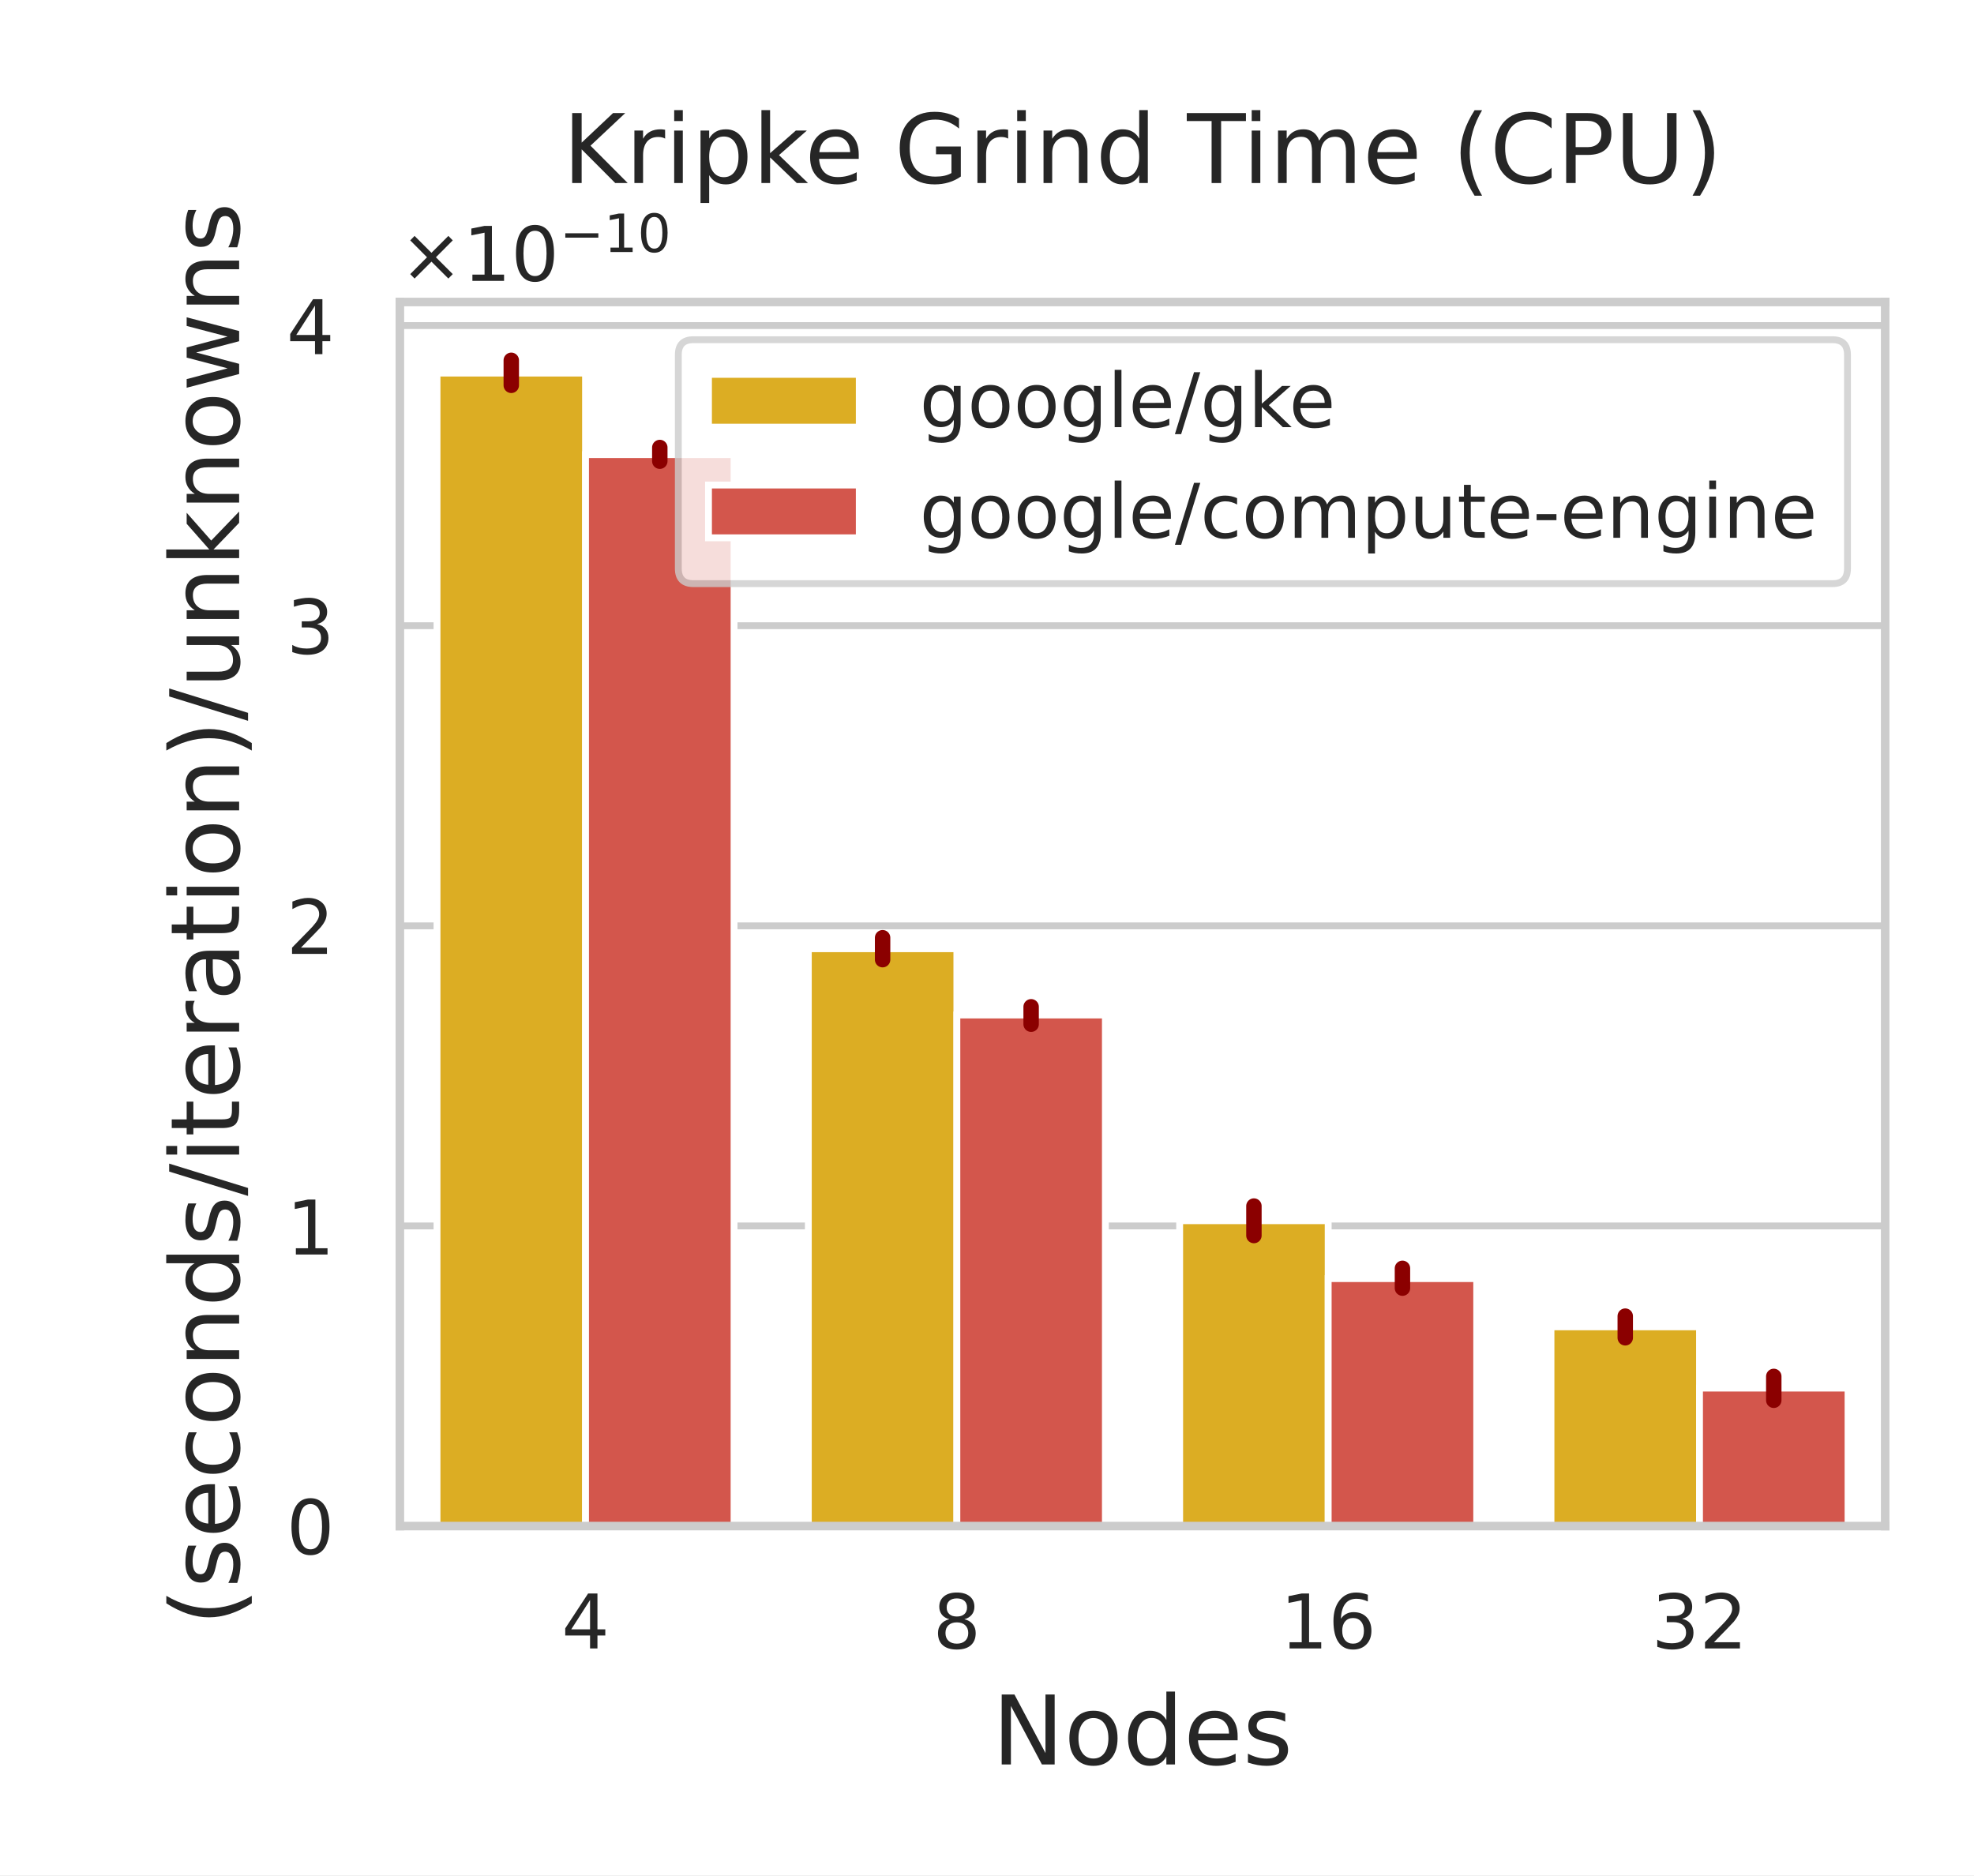
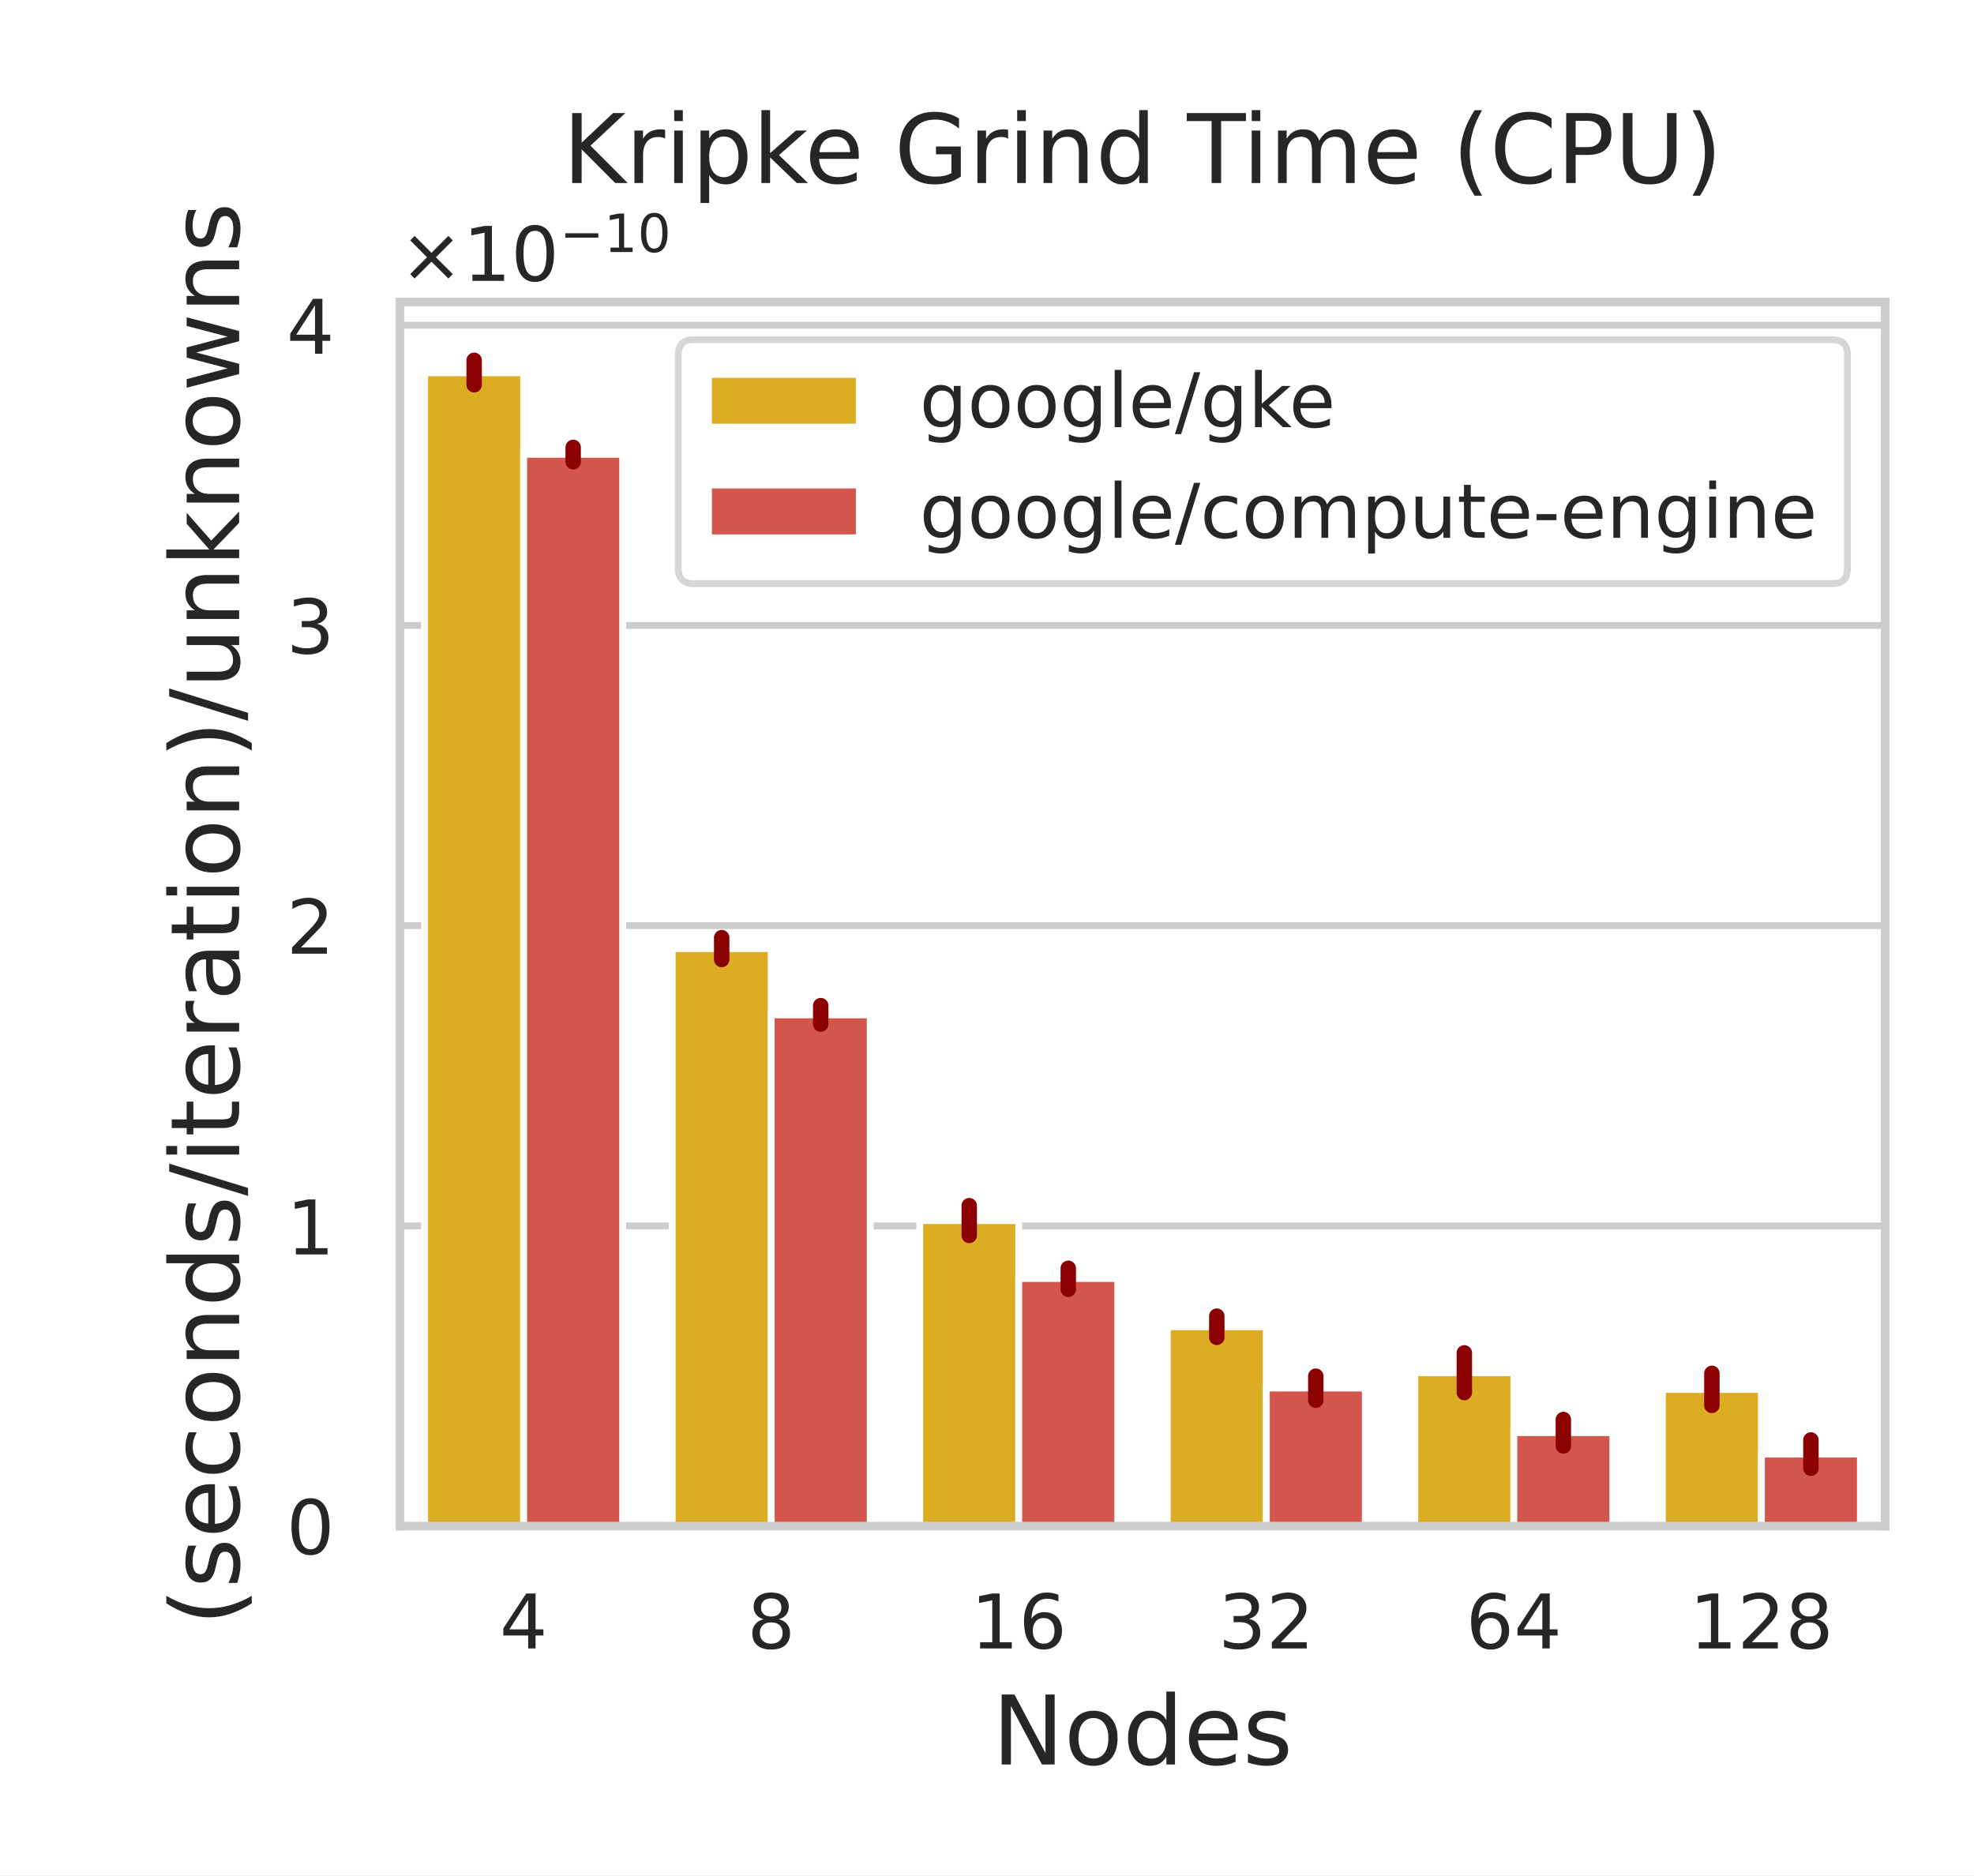
<svg xmlns="http://www.w3.org/2000/svg" xmlns:xlink="http://www.w3.org/1999/xlink" width="288pt" height="273.6pt" viewBox="0 0 288 273.6" version="1.1">
  <defs>
    <style type="text/css">*{stroke-linejoin: round; stroke-linecap: butt}</style>
  </defs>
  <g id="figure_1">
    <g id="patch_1">
      <path d="M 0 273.6  L 288 273.6  L 288 0  L 0 0  z " style="fill: #ffffff" />
    </g>
    <g id="axes_1">
      <g id="patch_2">
        <path d="M 58.341 222.66  L 275.04 222.66  L 275.04 44.064  L 58.341 44.064  z " style="fill: #ffffff" />
      </g>
      <g id="matplotlib.axis_1">
        <g id="xtick_1">
          <g id="text_1">
-             <g style="fill: #262626" transform="translate(81.92905 240.5183) scale(0.11 -0.11)">
+             <g style="fill: #262626" transform="translate(72.89993 240.5183) scale(0.11 -0.11)">
              <defs>
                <path id="DejaVuSans-34" d="M 2419 4116  L 825 1625  L 2419 1625  L 2419 4116  z M 2253 4666  L 3047 4666  L 3047 1625  L 3713 1625  L 3713 1100  L 3047 1100  L 3047 0  L 2419 0  L 2419 1100  L 313 1100  L 313 1709  L 2253 4666  z " transform="scale(0.015625)" />
              </defs>
              <use xlink:href="#DejaVuSans-34" />
            </g>
          </g>
        </g>
        <g id="xtick_2">
          <g id="text_2">
-             <g style="fill: #262626" transform="translate(136.1038 240.5183) scale(0.11 -0.11)">
+             <g style="fill: #262626" transform="translate(109.0164 240.5183) scale(0.11 -0.11)">
              <defs>
                <path id="DejaVuSans-38" d="M 2034 2216  Q 1584 2216 1326 1975  Q 1069 1734 1069 1313  Q 1069 891 1326 650  Q 1584 409 2034 409  Q 2484 409 2743 651  Q 3003 894 3003 1313  Q 3003 1734 2745 1975  Q 2488 2216 2034 2216  z M 1403 2484  Q 997 2584 770 2862  Q 544 3141 544 3541  Q 544 4100 942 4425  Q 1341 4750 2034 4750  Q 2731 4750 3128 4425  Q 3525 4100 3525 3541  Q 3525 3141 3298 2862  Q 3072 2584 2669 2484  Q 3125 2378 3379 2068  Q 3634 1759 3634 1313  Q 3634 634 3220 271  Q 2806 -91 2034 -91  Q 1263 -91 848 271  Q 434 634 434 1313  Q 434 1759 690 2068  Q 947 2378 1403 2484  z M 1172 3481  Q 1172 3119 1398 2916  Q 1625 2713 2034 2713  Q 2441 2713 2670 2916  Q 2900 3119 2900 3481  Q 2900 3844 2670 4047  Q 2441 4250 2034 4250  Q 1625 4250 1398 4047  Q 1172 3844 1172 3481  z " transform="scale(0.015625)" />
              </defs>
              <use xlink:href="#DejaVuSans-38" />
            </g>
          </g>
        </g>
        <g id="xtick_3">
          <g id="text_3">
-             <g style="fill: #262626" transform="translate(186.7791 240.5183) scale(0.11 -0.11)">
+             <g style="fill: #262626" transform="translate(141.6335 240.5183) scale(0.11 -0.11)">
              <defs>
                <path id="DejaVuSans-31" d="M 794 531  L 1825 531  L 1825 4091  L 703 3866  L 703 4441  L 1819 4666  L 2450 4666  L 2450 531  L 3481 531  L 3481 0  L 794 0  L 794 531  z " transform="scale(0.015625)" />
                <path id="DejaVuSans-36" d="M 2113 2584  Q 1688 2584 1439 2293  Q 1191 2003 1191 1497  Q 1191 994 1439 701  Q 1688 409 2113 409  Q 2538 409 2786 701  Q 3034 994 3034 1497  Q 3034 2003 2786 2293  Q 2538 2584 2113 2584  z M 3366 4563  L 3366 3988  Q 3128 4100 2886 4159  Q 2644 4219 2406 4219  Q 1781 4219 1451 3797  Q 1122 3375 1075 2522  Q 1259 2794 1537 2939  Q 1816 3084 2150 3084  Q 2853 3084 3261 2657  Q 3669 2231 3669 1497  Q 3669 778 3244 343  Q 2819 -91 2113 -91  Q 1303 -91 875 529  Q 447 1150 447 2328  Q 447 3434 972 4092  Q 1497 4750 2381 4750  Q 2619 4750 2861 4703  Q 3103 4656 3366 4563  z " transform="scale(0.015625)" />
              </defs>
              <use xlink:href="#DejaVuSans-31" />
              <use xlink:href="#DejaVuSans-36" x="63.623" />
            </g>
          </g>
        </g>
        <g id="xtick_4">
          <g id="text_4">
-             <g style="fill: #262626" transform="translate(240.9539 240.5183) scale(0.11 -0.11)">
+             <g style="fill: #262626" transform="translate(177.75 240.5183) scale(0.11 -0.11)">
              <defs>
                <path id="DejaVuSans-33" d="M 2597 2516  Q 3050 2419 3304 2112  Q 3559 1806 3559 1356  Q 3559 666 3084 287  Q 2609 -91 1734 -91  Q 1441 -91 1130 -33  Q 819 25 488 141  L 488 750  Q 750 597 1062 519  Q 1375 441 1716 441  Q 2309 441 2620 675  Q 2931 909 2931 1356  Q 2931 1769 2642 2001  Q 2353 2234 1838 2234  L 1294 2234  L 1294 2753  L 1863 2753  Q 2328 2753 2575 2939  Q 2822 3125 2822 3475  Q 2822 3834 2567 4026  Q 2313 4219 1838 4219  Q 1578 4219 1281 4162  Q 984 4106 628 3988  L 628 4550  Q 988 4650 1302 4700  Q 1616 4750 1894 4750  Q 2613 4750 3031 4423  Q 3450 4097 3450 3541  Q 3450 3153 3228 2886  Q 3006 2619 2597 2516  z " transform="scale(0.015625)" />
                <path id="DejaVuSans-32" d="M 1228 531  L 3431 531  L 3431 0  L 469 0  L 469 531  Q 828 903 1448 1529  Q 2069 2156 2228 2338  Q 2531 2678 2651 2914  Q 2772 3150 2772 3378  Q 2772 3750 2511 3984  Q 2250 4219 1831 4219  Q 1534 4219 1204 4116  Q 875 4013 500 3803  L 500 4441  Q 881 4594 1212 4672  Q 1544 4750 1819 4750  Q 2544 4750 2975 4387  Q 3406 4025 3406 3419  Q 3406 3131 3298 2873  Q 3191 2616 2906 2266  Q 2828 2175 2409 1742  Q 1991 1309 1228 531  z " transform="scale(0.015625)" />
              </defs>
              <use xlink:href="#DejaVuSans-33" />
              <use xlink:href="#DejaVuSans-32" x="63.623" />
            </g>
          </g>
        </g>
-         <g id="text_5">
+         <g id="xtick_5">
+           <g id="text_5">
+             <g style="fill: #262626" transform="translate(213.8665 240.5183) scale(0.11 -0.11)">
+               <use xlink:href="#DejaVuSans-36" />
+               <use xlink:href="#DejaVuSans-34" x="63.623" />
+             </g>
+           </g>
+         </g>
+         <g id="xtick_6">
+           <g id="text_6">
+             <g style="fill: #262626" transform="translate(246.4836 240.5183) scale(0.11 -0.11)">
+               <use xlink:href="#DejaVuSans-31" />
+               <use xlink:href="#DejaVuSans-32" x="63.623" />
+               <use xlink:href="#DejaVuSans-38" x="127.246" />
+             </g>
+           </g>
+         </g>
+         <g id="text_7">
          <g style="fill: #262626" transform="translate(144.7729 257.4438) scale(0.14 -0.14)">
            <defs>
              <path id="DejaVuSans-4e" d="M 628 4666  L 1478 4666  L 3547 763  L 3547 4666  L 4159 4666  L 4159 0  L 3309 0  L 1241 3903  L 1241 0  L 628 0  L 628 4666  z " transform="scale(0.015625)" />
              <path id="DejaVuSans-6f" d="M 1959 3097  Q 1497 3097 1228 2736  Q 959 2375 959 1747  Q 959 1119 1226 758  Q 1494 397 1959 397  Q 2419 397 2687 759  Q 2956 1122 2956 1747  Q 2956 2369 2687 2733  Q 2419 3097 1959 3097  z M 1959 3584  Q 2709 3584 3137 3096  Q 3566 2609 3566 1747  Q 3566 888 3137 398  Q 2709 -91 1959 -91  Q 1206 -91 779 398  Q 353 888 353 1747  Q 353 2609 779 3096  Q 1206 3584 1959 3584  z " transform="scale(0.015625)" />
              <path id="DejaVuSans-64" d="M 2906 2969  L 2906 4863  L 3481 4863  L 3481 0  L 2906 0  L 2906 525  Q 2725 213 2448 61  Q 2172 -91 1784 -91  Q 1150 -91 751 415  Q 353 922 353 1747  Q 353 2572 751 3078  Q 1150 3584 1784 3584  Q 2172 3584 2448 3432  Q 2725 3281 2906 2969  z M 947 1747  Q 947 1113 1208 752  Q 1469 391 1925 391  Q 2381 391 2643 752  Q 2906 1113 2906 1747  Q 2906 2381 2643 2742  Q 2381 3103 1925 3103  Q 1469 3103 1208 2742  Q 947 2381 947 1747  z " transform="scale(0.015625)" />
              <path id="DejaVuSans-65" d="M 3597 1894  L 3597 1613  L 953 1613  Q 991 1019 1311 708  Q 1631 397 2203 397  Q 2534 397 2845 478  Q 3156 559 3463 722  L 3463 178  Q 3153 47 2828 -22  Q 2503 -91 2169 -91  Q 1331 -91 842 396  Q 353 884 353 1716  Q 353 2575 817 3079  Q 1281 3584 2069 3584  Q 2775 3584 3186 3129  Q 3597 2675 3597 1894  z M 3022 2063  Q 3016 2534 2758 2815  Q 2500 3097 2075 3097  Q 1594 3097 1305 2825  Q 1016 2553 972 2059  L 3022 2063  z " transform="scale(0.015625)" />
              <path id="DejaVuSans-73" d="M 2834 3397  L 2834 2853  Q 2591 2978 2328 3040  Q 2066 3103 1784 3103  Q 1356 3103 1142 2972  Q 928 2841 928 2578  Q 928 2378 1081 2264  Q 1234 2150 1697 2047  L 1894 2003  Q 2506 1872 2764 1633  Q 3022 1394 3022 966  Q 3022 478 2636 193  Q 2250 -91 1575 -91  Q 1294 -91 989 -36  Q 684 19 347 128  L 347 722  Q 666 556 975 473  Q 1284 391 1588 391  Q 1994 391 2212 530  Q 2431 669 2431 922  Q 2431 1156 2273 1281  Q 2116 1406 1581 1522  L 1381 1569  Q 847 1681 609 1914  Q 372 2147 372 2553  Q 372 3047 722 3315  Q 1072 3584 1716 3584  Q 2034 3584 2315 3537  Q 2597 3491 2834 3397  z " transform="scale(0.015625)" />
            </defs>
            <use xlink:href="#DejaVuSans-4e" />
            <use xlink:href="#DejaVuSans-6f" x="74.805" />
            <use xlink:href="#DejaVuSans-64" x="135.986" />
            <use xlink:href="#DejaVuSans-65" x="199.463" />
            <use xlink:href="#DejaVuSans-73" x="260.986" />
          </g>
        </g>
      </g>
      <g id="matplotlib.axis_2">
        <g id="ytick_1">
          <g id="line2d_1">
-             <path d="M 58.341 222.66  L 275.04 222.66  " clip-path="url(#pf43015c50b)" style="fill: none; stroke: #cccccc; stroke-linecap: round" />
-           </g>
-           <g id="text_6">
+             <path d="M 58.341 222.66  L 275.04 222.66  " clip-path="url(#p3fa0ce074c)" style="fill: none; stroke: #cccccc; stroke-linecap: round" />
+           </g>
+           <g id="text_8">
            <g style="fill: #262626" transform="translate(41.80106 226.8391) scale(0.11 -0.11)">
              <defs>
                <path id="DejaVuSans-30" d="M 2034 4250  Q 1547 4250 1301 3770  Q 1056 3291 1056 2328  Q 1056 1369 1301 889  Q 1547 409 2034 409  Q 2525 409 2770 889  Q 3016 1369 3016 2328  Q 3016 3291 2770 3770  Q 2525 4250 2034 4250  z M 2034 4750  Q 2819 4750 3233 4129  Q 3647 3509 3647 2328  Q 3647 1150 3233 529  Q 2819 -91 2034 -91  Q 1250 -91 836 529  Q 422 1150 422 2328  Q 422 3509 836 4129  Q 1250 4750 2034 4750  z " transform="scale(0.015625)" />
              </defs>
              <use xlink:href="#DejaVuSans-30" transform="translate(0 0.78125)" />
            </g>
          </g>
        </g>
        <g id="ytick_2">
          <g id="line2d_2">
-             <path d="M 58.341 178.87  L 275.04 178.87  " clip-path="url(#pf43015c50b)" style="fill: none; stroke: #cccccc; stroke-linecap: round" />
-           </g>
-           <g id="text_7">
-             <g style="fill: #262626" transform="translate(41.80106 183.0496) scale(0.11 -0.11)">
+             <path d="M 58.341 178.858  L 275.04 178.858  " clip-path="url(#p3fa0ce074c)" style="fill: none; stroke: #cccccc; stroke-linecap: round" />
+           </g>
+           <g id="text_9">
+             <g style="fill: #262626" transform="translate(41.80106 183.037) scale(0.11 -0.11)">
              <use xlink:href="#DejaVuSans-31" transform="translate(0 0.09375)" />
            </g>
          </g>
        </g>
        <g id="ytick_3">
          <g id="line2d_3">
-             <path d="M 58.341 135.081  L 275.04 135.081  " clip-path="url(#pf43015c50b)" style="fill: none; stroke: #cccccc; stroke-linecap: round" />
-           </g>
-           <g id="text_8">
-             <g style="fill: #262626" transform="translate(41.80106 139.26) scale(0.11 -0.11)">
+             <path d="M 58.341 135.056  L 275.04 135.056  " clip-path="url(#p3fa0ce074c)" style="fill: none; stroke: #cccccc; stroke-linecap: round" />
+           </g>
+           <g id="text_10">
+             <g style="fill: #262626" transform="translate(41.80106 139.2348) scale(0.11 -0.11)">
              <use xlink:href="#DejaVuSans-32" transform="translate(0 0.78125)" />
            </g>
          </g>
        </g>
        <g id="ytick_4">
          <g id="line2d_4">
-             <path d="M 58.341 91.291  L 275.04 91.291  " clip-path="url(#pf43015c50b)" style="fill: none; stroke: #cccccc; stroke-linecap: round" />
-           </g>
-           <g id="text_9">
-             <g style="fill: #262626" transform="translate(41.80106 95.47042) scale(0.11 -0.11)">
+             <path d="M 58.341 91.254  L 275.04 91.254  " clip-path="url(#p3fa0ce074c)" style="fill: none; stroke: #cccccc; stroke-linecap: round" />
+           </g>
+           <g id="text_11">
+             <g style="fill: #262626" transform="translate(41.80106 95.43269) scale(0.11 -0.11)">
              <use xlink:href="#DejaVuSans-33" transform="translate(0 0.78125)" />
            </g>
          </g>
        </g>
        <g id="ytick_5">
          <g id="line2d_5">
-             <path d="M 58.341 47.502  L 275.04 47.502  " clip-path="url(#pf43015c50b)" style="fill: none; stroke: #cccccc; stroke-linecap: round" />
-           </g>
-           <g id="text_10">
-             <g style="fill: #262626" transform="translate(41.80106 51.68084) scale(0.11 -0.11)">
+             <path d="M 58.341 47.451  L 275.04 47.451  " clip-path="url(#p3fa0ce074c)" style="fill: none; stroke: #cccccc; stroke-linecap: round" />
+           </g>
+           <g id="text_12">
+             <g style="fill: #262626" transform="translate(41.80106 51.63055) scale(0.11 -0.11)">
              <use xlink:href="#DejaVuSans-34" transform="translate(0 0.09375)" />
            </g>
          </g>
        </g>
-         <g id="text_11">
+         <g id="text_13">
          <g style="fill: #262626" transform="translate(34.8895 237.1775) rotate(-90) scale(0.14 -0.14)">
            <defs>
              <path id="DejaVuSans-28" d="M 1984 4856  Q 1566 4138 1362 3434  Q 1159 2731 1159 2009  Q 1159 1288 1364 580  Q 1569 -128 1984 -844  L 1484 -844  Q 1016 -109 783 600  Q 550 1309 550 2009  Q 550 2706 781 3412  Q 1013 4119 1484 4856  L 1984 4856  z " transform="scale(0.015625)" />
              <path id="DejaVuSans-63" d="M 3122 3366  L 3122 2828  Q 2878 2963 2633 3030  Q 2388 3097 2138 3097  Q 1578 3097 1268 2742  Q 959 2388 959 1747  Q 959 1106 1268 751  Q 1578 397 2138 397  Q 2388 397 2633 464  Q 2878 531 3122 666  L 3122 134  Q 2881 22 2623 -34  Q 2366 -91 2075 -91  Q 1284 -91 818 406  Q 353 903 353 1747  Q 353 2603 823 3093  Q 1294 3584 2113 3584  Q 2378 3584 2631 3529  Q 2884 3475 3122 3366  z " transform="scale(0.015625)" />
              <path id="DejaVuSans-6e" d="M 3513 2113  L 3513 0  L 2938 0  L 2938 2094  Q 2938 2591 2744 2837  Q 2550 3084 2163 3084  Q 1697 3084 1428 2787  Q 1159 2491 1159 1978  L 1159 0  L 581 0  L 581 3500  L 1159 3500  L 1159 2956  Q 1366 3272 1645 3428  Q 1925 3584 2291 3584  Q 2894 3584 3203 3211  Q 3513 2838 3513 2113  z " transform="scale(0.015625)" />
              <path id="DejaVuSans-2f" d="M 1625 4666  L 2156 4666  L 531 -594  L 0 -594  L 1625 4666  z " transform="scale(0.015625)" />
              <path id="DejaVuSans-69" d="M 603 3500  L 1178 3500  L 1178 0  L 603 0  L 603 3500  z M 603 4863  L 1178 4863  L 1178 4134  L 603 4134  L 603 4863  z " transform="scale(0.015625)" />
              <path id="DejaVuSans-74" d="M 1172 4494  L 1172 3500  L 2356 3500  L 2356 3053  L 1172 3053  L 1172 1153  Q 1172 725 1289 603  Q 1406 481 1766 481  L 2356 481  L 2356 0  L 1766 0  Q 1100 0 847 248  Q 594 497 594 1153  L 594 3053  L 172 3053  L 172 3500  L 594 3500  L 594 4494  L 1172 4494  z " transform="scale(0.015625)" />
              <path id="DejaVuSans-72" d="M 2631 2963  Q 2534 3019 2420 3045  Q 2306 3072 2169 3072  Q 1681 3072 1420 2755  Q 1159 2438 1159 1844  L 1159 0  L 581 0  L 581 3500  L 1159 3500  L 1159 2956  Q 1341 3275 1631 3429  Q 1922 3584 2338 3584  Q 2397 3584 2469 3576  Q 2541 3569 2628 3553  L 2631 2963  z " transform="scale(0.015625)" />
              <path id="DejaVuSans-61" d="M 2194 1759  Q 1497 1759 1228 1600  Q 959 1441 959 1056  Q 959 750 1161 570  Q 1363 391 1709 391  Q 2188 391 2477 730  Q 2766 1069 2766 1631  L 2766 1759  L 2194 1759  z M 3341 1997  L 3341 0  L 2766 0  L 2766 531  Q 2569 213 2275 61  Q 1981 -91 1556 -91  Q 1019 -91 701 211  Q 384 513 384 1019  Q 384 1609 779 1909  Q 1175 2209 1959 2209  L 2766 2209  L 2766 2266  Q 2766 2663 2505 2880  Q 2244 3097 1772 3097  Q 1472 3097 1187 3025  Q 903 2953 641 2809  L 641 3341  Q 956 3463 1253 3523  Q 1550 3584 1831 3584  Q 2591 3584 2966 3190  Q 3341 2797 3341 1997  z " transform="scale(0.015625)" />
              <path id="DejaVuSans-29" d="M 513 4856  L 1013 4856  Q 1481 4119 1714 3412  Q 1947 2706 1947 2009  Q 1947 1309 1714 600  Q 1481 -109 1013 -844  L 513 -844  Q 928 -128 1133 580  Q 1338 1288 1338 2009  Q 1338 2731 1133 3434  Q 928 4138 513 4856  z " transform="scale(0.015625)" />
              <path id="DejaVuSans-75" d="M 544 1381  L 544 3500  L 1119 3500  L 1119 1403  Q 1119 906 1312 657  Q 1506 409 1894 409  Q 2359 409 2629 706  Q 2900 1003 2900 1516  L 2900 3500  L 3475 3500  L 3475 0  L 2900 0  L 2900 538  Q 2691 219 2414 64  Q 2138 -91 1772 -91  Q 1169 -91 856 284  Q 544 659 544 1381  z M 1991 3584  L 1991 3584  z " transform="scale(0.015625)" />
              <path id="DejaVuSans-6b" d="M 581 4863  L 1159 4863  L 1159 1991  L 2875 3500  L 3609 3500  L 1753 1863  L 3688 0  L 2938 0  L 1159 1709  L 1159 0  L 581 0  L 581 4863  z " transform="scale(0.015625)" />
              <path id="DejaVuSans-77" d="M 269 3500  L 844 3500  L 1563 769  L 2278 3500  L 2956 3500  L 3675 769  L 4391 3500  L 4966 3500  L 4050 0  L 3372 0  L 2619 2869  L 1863 0  L 1184 0  L 269 3500  z " transform="scale(0.015625)" />
            </defs>
            <use xlink:href="#DejaVuSans-28" />
            <use xlink:href="#DejaVuSans-73" x="39.014" />
            <use xlink:href="#DejaVuSans-65" x="91.113" />
            <use xlink:href="#DejaVuSans-63" x="152.637" />
            <use xlink:href="#DejaVuSans-6f" x="207.617" />
            <use xlink:href="#DejaVuSans-6e" x="268.799" />
            <use xlink:href="#DejaVuSans-64" x="332.178" />
            <use xlink:href="#DejaVuSans-73" x="395.654" />
            <use xlink:href="#DejaVuSans-2f" x="447.754" />
            <use xlink:href="#DejaVuSans-69" x="481.445" />
            <use xlink:href="#DejaVuSans-74" x="509.229" />
            <use xlink:href="#DejaVuSans-65" x="548.438" />
            <use xlink:href="#DejaVuSans-72" x="609.961" />
            <use xlink:href="#DejaVuSans-61" x="651.074" />
            <use xlink:href="#DejaVuSans-74" x="712.354" />
            <use xlink:href="#DejaVuSans-69" x="751.562" />
            <use xlink:href="#DejaVuSans-6f" x="779.346" />
            <use xlink:href="#DejaVuSans-6e" x="840.527" />
            <use xlink:href="#DejaVuSans-29" x="903.906" />
            <use xlink:href="#DejaVuSans-2f" x="942.92" />
            <use xlink:href="#DejaVuSans-75" x="976.611" />
            <use xlink:href="#DejaVuSans-6e" x="1039.99" />
            <use xlink:href="#DejaVuSans-6b" x="1103.369" />
            <use xlink:href="#DejaVuSans-6e" x="1161.279" />
            <use xlink:href="#DejaVuSans-6f" x="1224.658" />
            <use xlink:href="#DejaVuSans-77" x="1285.84" />
            <use xlink:href="#DejaVuSans-6e" x="1367.627" />
            <use xlink:href="#DejaVuSans-73" x="1431.006" />
          </g>
        </g>
-         <g id="text_12">
+         <g id="text_14">
          <g style="fill: #262626" transform="translate(58.34106 41.064) scale(0.11 -0.11)">
            <defs>
              <path id="DejaVuSans-d7" d="M 4488 3438  L 3059 2003  L 4488 575  L 4116 197  L 2681 1631  L 1247 197  L 878 575  L 2303 2003  L 878 3438  L 1247 3816  L 2681 2381  L 4116 3816  L 4488 3438  z " transform="scale(0.015625)" />
              <path id="DejaVuSans-2212" d="M 678 2272  L 4684 2272  L 4684 1741  L 678 1741  L 678 2272  z " transform="scale(0.015625)" />
            </defs>
            <use xlink:href="#DejaVuSans-d7" transform="translate(0 0.765625)" />
            <use xlink:href="#DejaVuSans-31" transform="translate(83.78906 0.765625)" />
            <use xlink:href="#DejaVuSans-30" transform="translate(147.4121 0.765625)" />
            <use xlink:href="#DejaVuSans-2212" transform="translate(211.9922 39.04688) scale(0.7)" />
            <use xlink:href="#DejaVuSans-31" transform="translate(270.6445 39.04688) scale(0.7)" />
            <use xlink:href="#DejaVuSans-30" transform="translate(315.1807 39.04688) scale(0.7)" />
          </g>
        </g>
      </g>
      <g id="patch_3">
-         <path d="M 63.759 222.66  L 85.428 222.66  L 85.428 54.437  L 63.759 54.437  z " clip-path="url(#pf43015c50b)" style="fill: #dcad23; stroke: #ffffff; stroke-linejoin: miter" />
+         <path d="M 61.953 222.66  L 76.399 222.66  L 76.399 54.388  L 61.953 54.388  z " clip-path="url(#p3fa0ce074c)" style="fill: #dcad23; stroke: #ffffff; stroke-linejoin: miter" />
      </g>
      <g id="patch_4">
-         <path d="M 117.933 222.66  L 139.603 222.66  L 139.603 138.424  L 117.933 138.424  z " clip-path="url(#pf43015c50b)" style="fill: #dcad23; stroke: #ffffff; stroke-linejoin: miter" />
+         <path d="M 98.069 222.66  L 112.516 222.66  L 112.516 138.4  L 98.069 138.4  z " clip-path="url(#p3fa0ce074c)" style="fill: #dcad23; stroke: #ffffff; stroke-linejoin: miter" />
      </g>
      <g id="patch_5">
-         <path d="M 172.108 222.66  L 193.778 222.66  L 193.778 178.103  L 172.108 178.103  z " clip-path="url(#pf43015c50b)" style="fill: #dcad23; stroke: #ffffff; stroke-linejoin: miter" />
+         <path d="M 134.186 222.66  L 148.632 222.66  L 148.632 178.09  L 134.186 178.09  z " clip-path="url(#p3fa0ce074c)" style="fill: #dcad23; stroke: #ffffff; stroke-linejoin: miter" />
      </g>
      <g id="patch_6">
-         <path d="M 226.283 222.66  L 247.953 222.66  L 247.953 193.592  L 226.283 193.592  z " clip-path="url(#pf43015c50b)" style="fill: #dcad23; stroke: #ffffff; stroke-linejoin: miter" />
+         <path d="M 170.302 222.66  L 184.749 222.66  L 184.749 193.583  L 170.302 193.583  z " clip-path="url(#p3fa0ce074c)" style="fill: #dcad23; stroke: #ffffff; stroke-linejoin: miter" />
      </g>
      <g id="patch_7">
-         <path d="M 85.428 222.66  L 107.098 222.66  L 107.098 66.329  L 85.428 66.329  z " clip-path="url(#pf43015c50b)" style="fill: #d3564c; stroke: #ffffff; stroke-linejoin: miter" />
+         <path d="M 206.419 222.66  L 220.865 222.66  L 220.865 200.28  L 206.419 200.28  z " clip-path="url(#p3fa0ce074c)" style="fill: #dcad23; stroke: #ffffff; stroke-linejoin: miter" />
      </g>
      <g id="patch_8">
-         <path d="M 139.603 222.66  L 161.273 222.66  L 161.273 148.089  L 139.603 148.089  z " clip-path="url(#pf43015c50b)" style="fill: #d3564c; stroke: #ffffff; stroke-linejoin: miter" />
+         <path d="M 242.535 222.66  L 256.982 222.66  L 256.982 202.725  L 242.535 202.725  z " clip-path="url(#p3fa0ce074c)" style="fill: #dcad23; stroke: #ffffff; stroke-linejoin: miter" />
      </g>
      <g id="patch_9">
-         <path d="M 193.778 222.66  L 215.448 222.66  L 215.448 186.552  L 193.778 186.552  z " clip-path="url(#pf43015c50b)" style="fill: #d3564c; stroke: #ffffff; stroke-linejoin: miter" />
+         <path d="M 76.399 222.66  L 90.846 222.66  L 90.846 66.284  L 76.399 66.284  z " clip-path="url(#p3fa0ce074c)" style="fill: #d3564c; stroke: #ffffff; stroke-linejoin: miter" />
      </g>
      <g id="patch_10">
-         <path d="M 247.953 222.66  L 269.623 222.66  L 269.623 202.529  L 247.953 202.529  z " clip-path="url(#pf43015c50b)" style="fill: #d3564c; stroke: #ffffff; stroke-linejoin: miter" />
+         <path d="M 112.516 222.66  L 126.962 222.66  L 126.962 148.068  L 112.516 148.068  z " clip-path="url(#p3fa0ce074c)" style="fill: #d3564c; stroke: #ffffff; stroke-linejoin: miter" />
      </g>
      <g id="patch_11">
-         <path d="M 85.428 222.66  L 85.428 222.66  L 85.428 222.66  L 85.428 222.66  z " clip-path="url(#pf43015c50b)" style="fill: #dcad23; stroke: #ffffff; stroke-linejoin: miter" />
+         <path d="M 148.632 222.66  L 163.079 222.66  L 163.079 186.541  L 148.632 186.541  z " clip-path="url(#p3fa0ce074c)" style="fill: #d3564c; stroke: #ffffff; stroke-linejoin: miter" />
      </g>
      <g id="patch_12">
-         <path d="M 85.428 222.66  L 85.428 222.66  L 85.428 222.66  L 85.428 222.66  z " clip-path="url(#pf43015c50b)" style="fill: #d3564c; stroke: #ffffff; stroke-linejoin: miter" />
+         <path d="M 184.749 222.66  L 199.195 222.66  L 199.195 202.523  L 184.749 202.523  z " clip-path="url(#p3fa0ce074c)" style="fill: #d3564c; stroke: #ffffff; stroke-linejoin: miter" />
+       </g>
+       <g id="patch_13">
+         <path d="M 220.865 222.66  L 235.312 222.66  L 235.312 209.029  L 220.865 209.029  z " clip-path="url(#p3fa0ce074c)" style="fill: #d3564c; stroke: #ffffff; stroke-linejoin: miter" />
+       </g>
+       <g id="patch_14">
+         <path d="M 256.982 222.66  L 271.428 222.66  L 271.428 212.157  L 256.982 212.157  z " clip-path="url(#p3fa0ce074c)" style="fill: #d3564c; stroke: #ffffff; stroke-linejoin: miter" />
+       </g>
+       <g id="patch_15">
+         <path d="M 76.399 222.66  L 76.399 222.66  L 76.399 222.66  L 76.399 222.66  z " clip-path="url(#p3fa0ce074c)" style="fill: #dcad23; stroke: #ffffff; stroke-linejoin: miter" />
+       </g>
+       <g id="patch_16">
+         <path d="M 76.399 222.66  L 76.399 222.66  L 76.399 222.66  L 76.399 222.66  z " clip-path="url(#p3fa0ce074c)" style="fill: #d3564c; stroke: #ffffff; stroke-linejoin: miter" />
      </g>
      <g id="line2d_6">
-         <path d="M 74.593 56.222  L 74.593 52.569  " clip-path="url(#pf43015c50b)" style="fill: none; stroke: #8b0000; stroke-width: 2.25; stroke-linecap: round" />
+         <path d="M 69.176 56.141  L 69.176 52.569  " clip-path="url(#p3fa0ce074c)" style="fill: none; stroke: #8b0000; stroke-width: 2.25; stroke-linecap: round" />
      </g>
      <g id="line2d_7">
-         <path d="M 128.768 140.018  L 128.768 136.817  " clip-path="url(#pf43015c50b)" style="fill: none; stroke: #8b0000; stroke-width: 2.25; stroke-linecap: round" />
+         <path d="M 105.292 139.992  L 105.292 136.801  " clip-path="url(#p3fa0ce074c)" style="fill: none; stroke: #8b0000; stroke-width: 2.25; stroke-linecap: round" />
      </g>
      <g id="line2d_8">
-         <path d="M 182.943 180.27  L 182.943 175.966  " clip-path="url(#pf43015c50b)" style="fill: none; stroke: #8b0000; stroke-width: 2.25; stroke-linecap: round" />
+         <path d="M 141.409 180.259  L 141.409 175.911  " clip-path="url(#p3fa0ce074c)" style="fill: none; stroke: #8b0000; stroke-width: 2.25; stroke-linecap: round" />
      </g>
      <g id="line2d_9">
-         <path d="M 237.118 195.19  L 237.118 192.027  " clip-path="url(#pf43015c50b)" style="fill: none; stroke: #8b0000; stroke-width: 2.25; stroke-linecap: round" />
+         <path d="M 177.525 195.123  L 177.525 192.03  " clip-path="url(#p3fa0ce074c)" style="fill: none; stroke: #8b0000; stroke-width: 2.25; stroke-linecap: round" />
      </g>
      <g id="line2d_10">
-         <path d="M 96.263 67.291  L 96.263 65.29  " clip-path="url(#pf43015c50b)" style="fill: none; stroke: #8b0000; stroke-width: 2.25; stroke-linecap: round" />
+         <path d="M 213.642 203.178  L 213.642 197.388  " clip-path="url(#p3fa0ce074c)" style="fill: none; stroke: #8b0000; stroke-width: 2.25; stroke-linecap: round" />
      </g>
      <g id="line2d_11">
-         <path d="M 150.438 149.438  L 150.438 146.893  " clip-path="url(#pf43015c50b)" style="fill: none; stroke: #8b0000; stroke-width: 2.25; stroke-linecap: round" />
+         <path d="M 249.758 205.053  L 249.758 200.375  " clip-path="url(#p3fa0ce074c)" style="fill: none; stroke: #8b0000; stroke-width: 2.25; stroke-linecap: round" />
      </g>
      <g id="line2d_12">
-         <path d="M 204.613 187.945  L 204.613 185.054  " clip-path="url(#pf43015c50b)" style="fill: none; stroke: #8b0000; stroke-width: 2.25; stroke-linecap: round" />
+         <path d="M 83.623 67.374  L 83.623 65.274  " clip-path="url(#p3fa0ce074c)" style="fill: none; stroke: #8b0000; stroke-width: 2.25; stroke-linecap: round" />
      </g>
      <g id="line2d_13">
-         <path d="M 258.788 204.305  L 258.788 200.822  " clip-path="url(#pf43015c50b)" style="fill: none; stroke: #8b0000; stroke-width: 2.25; stroke-linecap: round" />
-       </g>
-       <g id="patch_13">
+         <path d="M 119.739 149.414  L 119.739 146.723  " clip-path="url(#p3fa0ce074c)" style="fill: none; stroke: #8b0000; stroke-width: 2.25; stroke-linecap: round" />
+       </g>
+       <g id="line2d_14">
+         <path d="M 155.856 188.106  L 155.856 185.047  " clip-path="url(#p3fa0ce074c)" style="fill: none; stroke: #8b0000; stroke-width: 2.25; stroke-linecap: round" />
+       </g>
+       <g id="line2d_15">
+         <path d="M 191.972 204.301  L 191.972 200.788  " clip-path="url(#p3fa0ce074c)" style="fill: none; stroke: #8b0000; stroke-width: 2.25; stroke-linecap: round" />
+       </g>
+       <g id="line2d_16">
+         <path d="M 228.089 210.97  L 228.089 207.11  " clip-path="url(#p3fa0ce074c)" style="fill: none; stroke: #8b0000; stroke-width: 2.25; stroke-linecap: round" />
+       </g>
+       <g id="line2d_17">
+         <path d="M 264.205 214.221  L 264.205 210.096  " clip-path="url(#p3fa0ce074c)" style="fill: none; stroke: #8b0000; stroke-width: 2.25; stroke-linecap: round" />
+       </g>
+       <g id="patch_17">
        <path d="M 58.341 222.66  L 58.341 44.064  " style="fill: none; stroke: #cccccc; stroke-width: 1.25; stroke-linejoin: miter; stroke-linecap: square" />
      </g>
-       <g id="patch_14">
+       <g id="patch_18">
        <path d="M 275.04 222.66  L 275.04 44.064  " style="fill: none; stroke: #cccccc; stroke-width: 1.25; stroke-linejoin: miter; stroke-linecap: square" />
      </g>
-       <g id="patch_15">
+       <g id="patch_19">
        <path d="M 58.341 222.66  L 275.04 222.66  " style="fill: none; stroke: #cccccc; stroke-width: 1.25; stroke-linejoin: miter; stroke-linecap: square" />
      </g>
-       <g id="patch_16">
+       <g id="patch_20">
        <path d="M 58.341 44.064  L 275.04 44.064  " style="fill: none; stroke: #cccccc; stroke-width: 1.25; stroke-linejoin: miter; stroke-linecap: square" />
      </g>
-       <g id="text_13">
+       <g id="text_15">
        <g style="fill: #262626" transform="translate(82.10537 26.70572) scale(0.14 -0.14)">
          <defs>
            <path id="DejaVuSans-4b" d="M 628 4666  L 1259 4666  L 1259 2694  L 3353 4666  L 4166 4666  L 1850 2491  L 4331 0  L 3500 0  L 1259 2247  L 1259 0  L 628 0  L 628 4666  z " transform="scale(0.015625)" />
            <path id="DejaVuSans-70" d="M 1159 525  L 1159 -1331  L 581 -1331  L 581 3500  L 1159 3500  L 1159 2969  Q 1341 3281 1617 3432  Q 1894 3584 2278 3584  Q 2916 3584 3314 3078  Q 3713 2572 3713 1747  Q 3713 922 3314 415  Q 2916 -91 2278 -91  Q 1894 -91 1617 61  Q 1341 213 1159 525  z M 3116 1747  Q 3116 2381 2855 2742  Q 2594 3103 2138 3103  Q 1681 3103 1420 2742  Q 1159 2381 1159 1747  Q 1159 1113 1420 752  Q 1681 391 2138 391  Q 2594 391 2855 752  Q 3116 1113 3116 1747  z " transform="scale(0.015625)" />
            <path id="DejaVuSans-20" transform="scale(0.015625)" />
            <path id="DejaVuSans-47" d="M 3809 666  L 3809 1919  L 2778 1919  L 2778 2438  L 4434 2438  L 4434 434  Q 4069 175 3628 42  Q 3188 -91 2688 -91  Q 1594 -91 976 548  Q 359 1188 359 2328  Q 359 3472 976 4111  Q 1594 4750 2688 4750  Q 3144 4750 3555 4637  Q 3966 4525 4313 4306  L 4313 3634  Q 3963 3931 3569 4081  Q 3175 4231 2741 4231  Q 1884 4231 1454 3753  Q 1025 3275 1025 2328  Q 1025 1384 1454 906  Q 1884 428 2741 428  Q 3075 428 3337 486  Q 3600 544 3809 666  z " transform="scale(0.015625)" />
            <path id="DejaVuSans-54" d="M -19 4666  L 3928 4666  L 3928 4134  L 2272 4134  L 2272 0  L 1638 0  L 1638 4134  L -19 4134  L -19 4666  z " transform="scale(0.015625)" />
            <path id="DejaVuSans-6d" d="M 3328 2828  Q 3544 3216 3844 3400  Q 4144 3584 4550 3584  Q 5097 3584 5394 3201  Q 5691 2819 5691 2113  L 5691 0  L 5113 0  L 5113 2094  Q 5113 2597 4934 2840  Q 4756 3084 4391 3084  Q 3944 3084 3684 2787  Q 3425 2491 3425 1978  L 3425 0  L 2847 0  L 2847 2094  Q 2847 2600 2669 2842  Q 2491 3084 2119 3084  Q 1678 3084 1418 2786  Q 1159 2488 1159 1978  L 1159 0  L 581 0  L 581 3500  L 1159 3500  L 1159 2956  Q 1356 3278 1631 3431  Q 1906 3584 2284 3584  Q 2666 3584 2933 3390  Q 3200 3197 3328 2828  z " transform="scale(0.015625)" />
            <path id="DejaVuSans-43" d="M 4122 4306  L 4122 3641  Q 3803 3938 3442 4084  Q 3081 4231 2675 4231  Q 1875 4231 1450 3742  Q 1025 3253 1025 2328  Q 1025 1406 1450 917  Q 1875 428 2675 428  Q 3081 428 3442 575  Q 3803 722 4122 1019  L 4122 359  Q 3791 134 3420 21  Q 3050 -91 2638 -91  Q 1578 -91 968 557  Q 359 1206 359 2328  Q 359 3453 968 4101  Q 1578 4750 2638 4750  Q 3056 4750 3426 4639  Q 3797 4528 4122 4306  z " transform="scale(0.015625)" />
            <path id="DejaVuSans-50" d="M 1259 4147  L 1259 2394  L 2053 2394  Q 2494 2394 2734 2622  Q 2975 2850 2975 3272  Q 2975 3691 2734 3919  Q 2494 4147 2053 4147  L 1259 4147  z M 628 4666  L 2053 4666  Q 2838 4666 3239 4311  Q 3641 3956 3641 3272  Q 3641 2581 3239 2228  Q 2838 1875 2053 1875  L 1259 1875  L 1259 0  L 628 0  L 628 4666  z " transform="scale(0.015625)" />
            <path id="DejaVuSans-55" d="M 556 4666  L 1191 4666  L 1191 1831  Q 1191 1081 1462 751  Q 1734 422 2344 422  Q 2950 422 3222 751  Q 3494 1081 3494 1831  L 3494 4666  L 4128 4666  L 4128 1753  Q 4128 841 3676 375  Q 3225 -91 2344 -91  Q 1459 -91 1007 375  Q 556 841 556 1753  L 556 4666  z " transform="scale(0.015625)" />
          </defs>
          <use xlink:href="#DejaVuSans-4b" />
          <use xlink:href="#DejaVuSans-72" x="65.576" />
          <use xlink:href="#DejaVuSans-69" x="106.689" />
          <use xlink:href="#DejaVuSans-70" x="134.473" />
          <use xlink:href="#DejaVuSans-6b" x="197.949" />
          <use xlink:href="#DejaVuSans-65" x="252.234" />
          <use xlink:href="#DejaVuSans-20" x="313.758" />
          <use xlink:href="#DejaVuSans-47" x="345.545" />
          <use xlink:href="#DejaVuSans-72" x="423.035" />
          <use xlink:href="#DejaVuSans-69" x="464.148" />
          <use xlink:href="#DejaVuSans-6e" x="491.932" />
          <use xlink:href="#DejaVuSans-64" x="555.311" />
          <use xlink:href="#DejaVuSans-20" x="618.787" />
          <use xlink:href="#DejaVuSans-54" x="650.574" />
          <use xlink:href="#DejaVuSans-69" x="708.533" />
          <use xlink:href="#DejaVuSans-6d" x="736.316" />
          <use xlink:href="#DejaVuSans-65" x="833.729" />
          <use xlink:href="#DejaVuSans-20" x="895.252" />
          <use xlink:href="#DejaVuSans-28" x="927.039" />
          <use xlink:href="#DejaVuSans-43" x="966.053" />
          <use xlink:href="#DejaVuSans-50" x="1035.877" />
          <use xlink:href="#DejaVuSans-55" x="1096.18" />
          <use xlink:href="#DejaVuSans-29" x="1169.373" />
        </g>
      </g>
      <g id="legend_1">
-         <g id="patch_17">
+         <g id="patch_21">
          <path d="M 101.166 85.156  L 267.34 85.156  Q 269.54 85.156 269.54 82.956  L 269.54 51.764  Q 269.54 49.564 267.34 49.564  L 101.166 49.564  Q 98.966 49.564 98.966 51.764  L 98.966 82.956  Q 98.966 85.156 101.166 85.156  z " style="fill: #ffffff; opacity: 0.8; stroke: #cccccc; stroke-linejoin: miter" />
        </g>
-         <g id="patch_18">
+         <g id="patch_22">
          <path d="M 103.366 62.322  L 125.366 62.322  L 125.366 54.622  L 103.366 54.622  z " style="fill: #dcad23; stroke: #ffffff; stroke-linejoin: miter" />
        </g>
-         <g id="text_14">
+         <g id="text_16">
          <g style="fill: #262626" transform="translate(134.1661 62.32228) scale(0.11 -0.11)">
            <defs>
              <path id="DejaVuSans-67" d="M 2906 1791  Q 2906 2416 2648 2759  Q 2391 3103 1925 3103  Q 1463 3103 1205 2759  Q 947 2416 947 1791  Q 947 1169 1205 825  Q 1463 481 1925 481  Q 2391 481 2648 825  Q 2906 1169 2906 1791  z M 3481 434  Q 3481 -459 3084 -895  Q 2688 -1331 1869 -1331  Q 1566 -1331 1297 -1286  Q 1028 -1241 775 -1147  L 775 -588  Q 1028 -725 1275 -790  Q 1522 -856 1778 -856  Q 2344 -856 2625 -561  Q 2906 -266 2906 331  L 2906 616  Q 2728 306 2450 153  Q 2172 0 1784 0  Q 1141 0 747 490  Q 353 981 353 1791  Q 353 2603 747 3093  Q 1141 3584 1784 3584  Q 2172 3584 2450 3431  Q 2728 3278 2906 2969  L 2906 3500  L 3481 3500  L 3481 434  z " transform="scale(0.015625)" />
              <path id="DejaVuSans-6c" d="M 603 4863  L 1178 4863  L 1178 0  L 603 0  L 603 4863  z " transform="scale(0.015625)" />
            </defs>
            <use xlink:href="#DejaVuSans-67" />
            <use xlink:href="#DejaVuSans-6f" x="63.477" />
            <use xlink:href="#DejaVuSans-6f" x="124.658" />
            <use xlink:href="#DejaVuSans-67" x="185.84" />
            <use xlink:href="#DejaVuSans-6c" x="249.316" />
            <use xlink:href="#DejaVuSans-65" x="277.1" />
            <use xlink:href="#DejaVuSans-2f" x="338.623" />
            <use xlink:href="#DejaVuSans-67" x="372.314" />
            <use xlink:href="#DejaVuSans-6b" x="435.791" />
            <use xlink:href="#DejaVuSans-65" x="490.076" />
          </g>
        </g>
-         <g id="patch_19">
+         <g id="patch_23">
          <path d="M 103.366 78.468  L 125.366 78.468  L 125.366 70.768  L 103.366 70.768  z " style="fill: #d3564c; stroke: #ffffff; stroke-linejoin: miter" />
        </g>
-         <g id="text_15">
+         <g id="text_17">
          <g style="fill: #262626" transform="translate(134.1661 78.46822) scale(0.11 -0.11)">
            <defs>
              <path id="DejaVuSans-2d" d="M 313 2009  L 1997 2009  L 1997 1497  L 313 1497  L 313 2009  z " transform="scale(0.015625)" />
            </defs>
            <use xlink:href="#DejaVuSans-67" />
            <use xlink:href="#DejaVuSans-6f" x="63.477" />
            <use xlink:href="#DejaVuSans-6f" x="124.658" />
            <use xlink:href="#DejaVuSans-67" x="185.84" />
            <use xlink:href="#DejaVuSans-6c" x="249.316" />
            <use xlink:href="#DejaVuSans-65" x="277.1" />
            <use xlink:href="#DejaVuSans-2f" x="338.623" />
            <use xlink:href="#DejaVuSans-63" x="372.314" />
            <use xlink:href="#DejaVuSans-6f" x="427.295" />
            <use xlink:href="#DejaVuSans-6d" x="488.477" />
            <use xlink:href="#DejaVuSans-70" x="585.889" />
            <use xlink:href="#DejaVuSans-75" x="649.365" />
            <use xlink:href="#DejaVuSans-74" x="712.744" />
            <use xlink:href="#DejaVuSans-65" x="751.953" />
            <use xlink:href="#DejaVuSans-2d" x="813.477" />
            <use xlink:href="#DejaVuSans-65" x="849.561" />
            <use xlink:href="#DejaVuSans-6e" x="911.084" />
            <use xlink:href="#DejaVuSans-67" x="974.463" />
            <use xlink:href="#DejaVuSans-69" x="1037.939" />
            <use xlink:href="#DejaVuSans-6e" x="1065.723" />
            <use xlink:href="#DejaVuSans-65" x="1129.102" />
          </g>
        </g>
      </g>
    </g>
  </g>
  <defs>
-     <clipPath id="pf43015c50b">
+     <clipPath id="p3fa0ce074c">
      <rect x="58.341" y="44.064" width="216.699" height="178.596" />
    </clipPath>
  </defs>
</svg>
